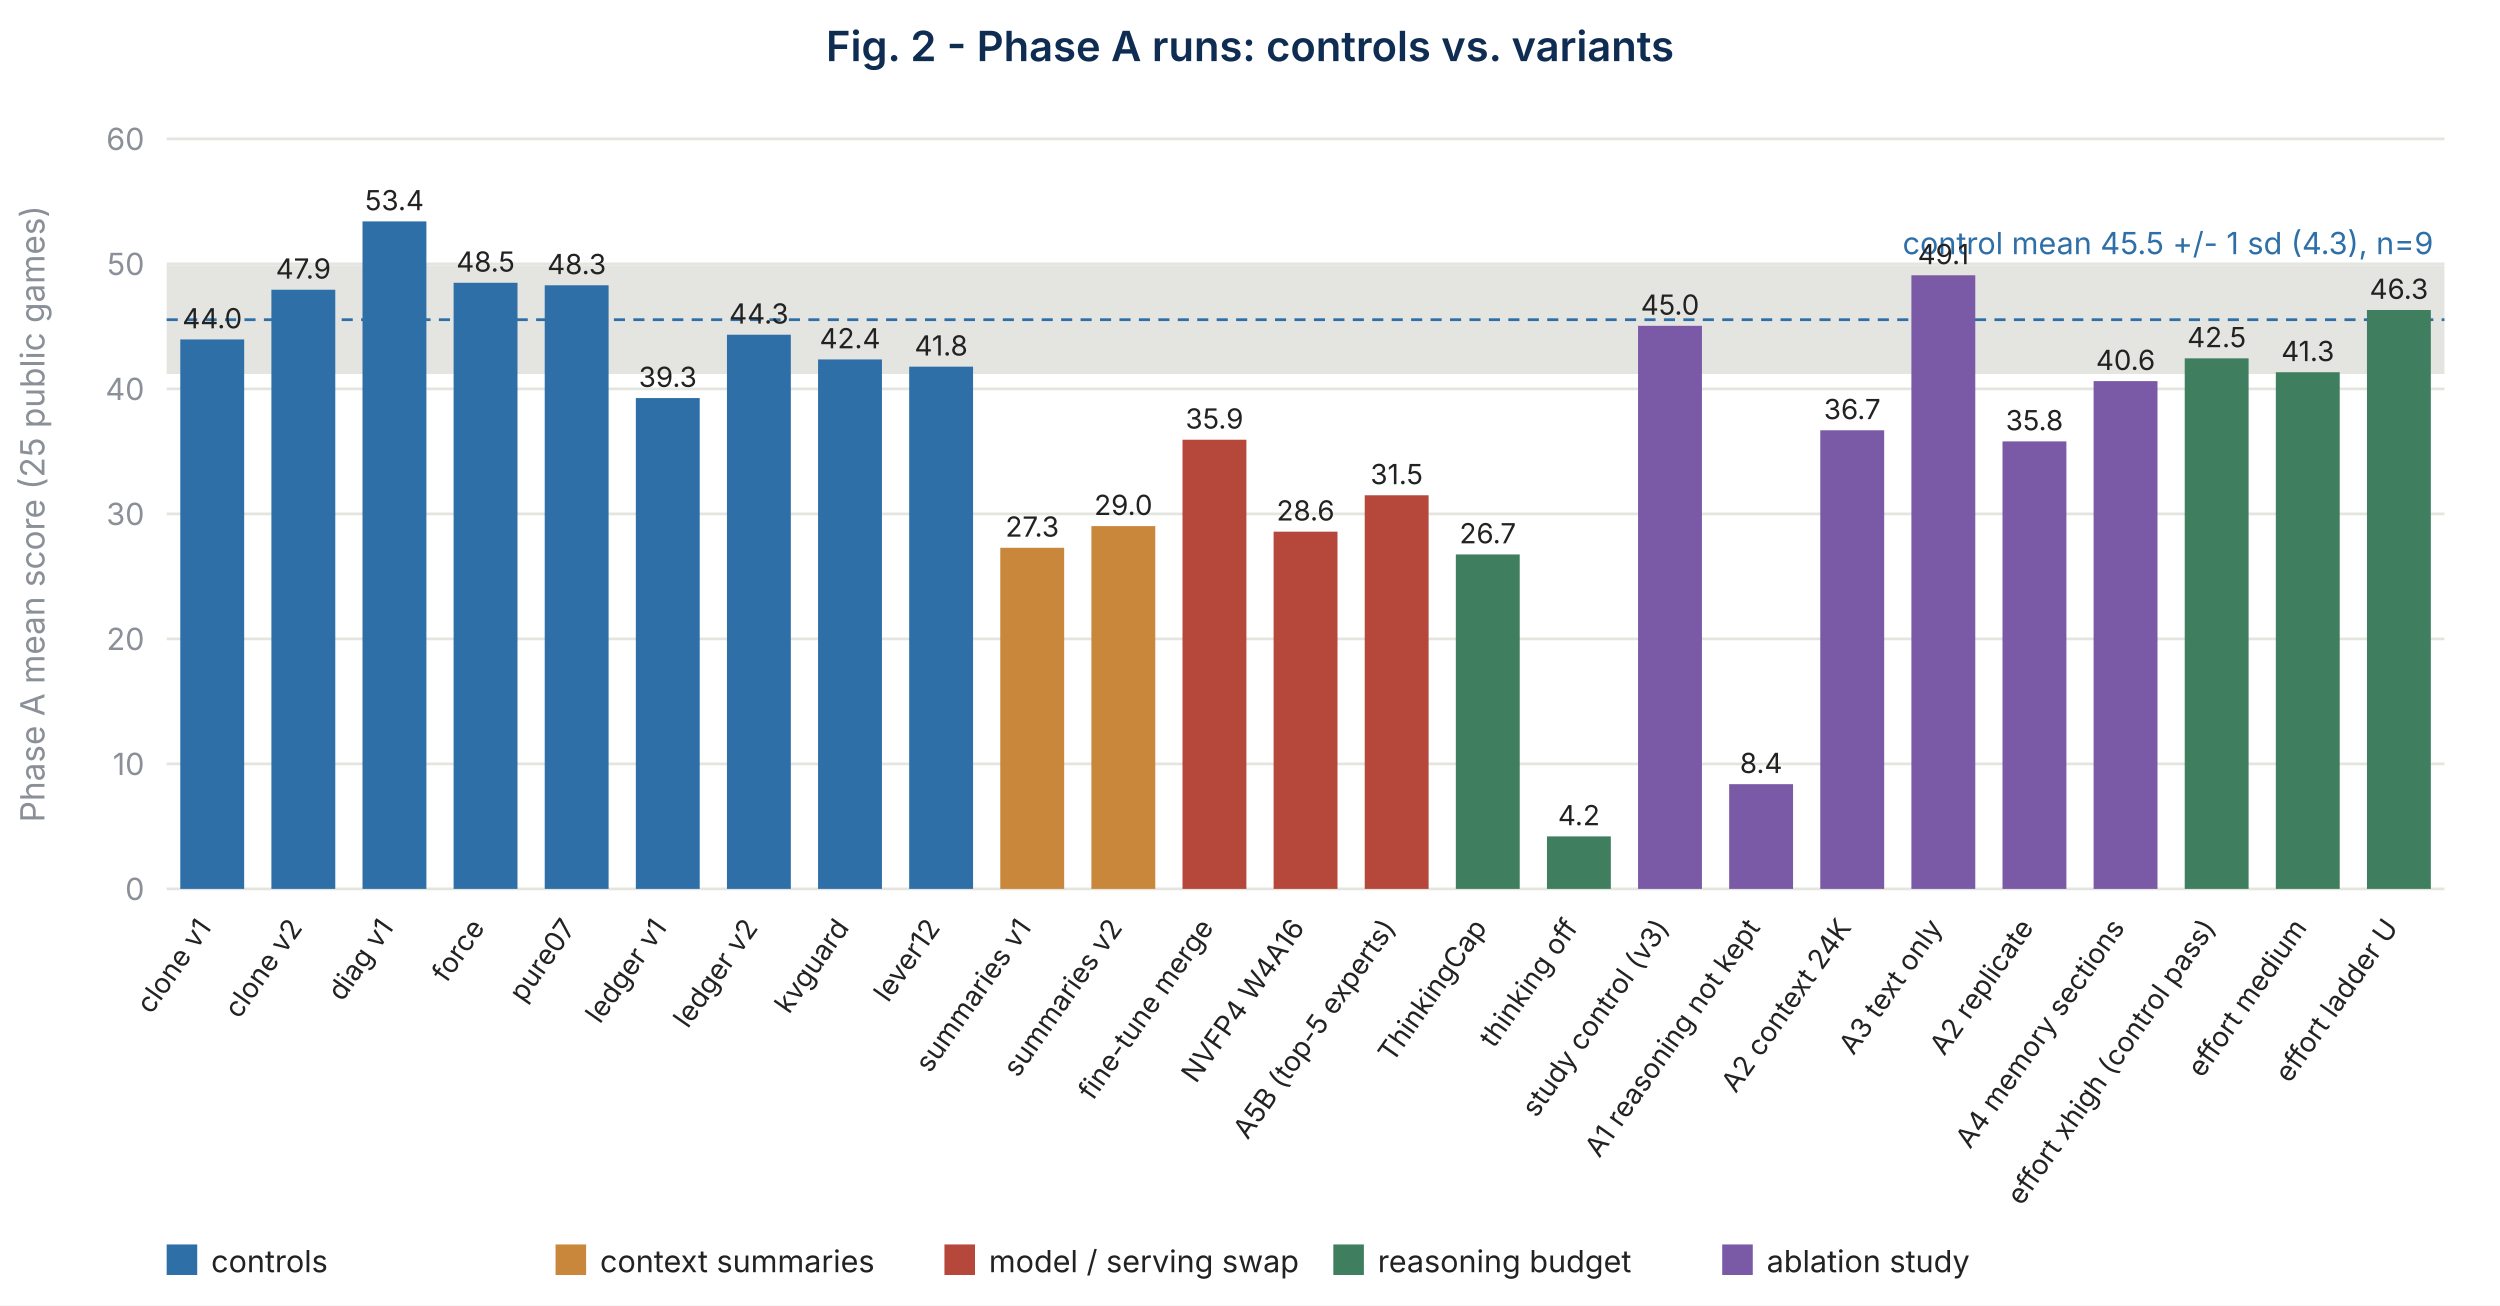
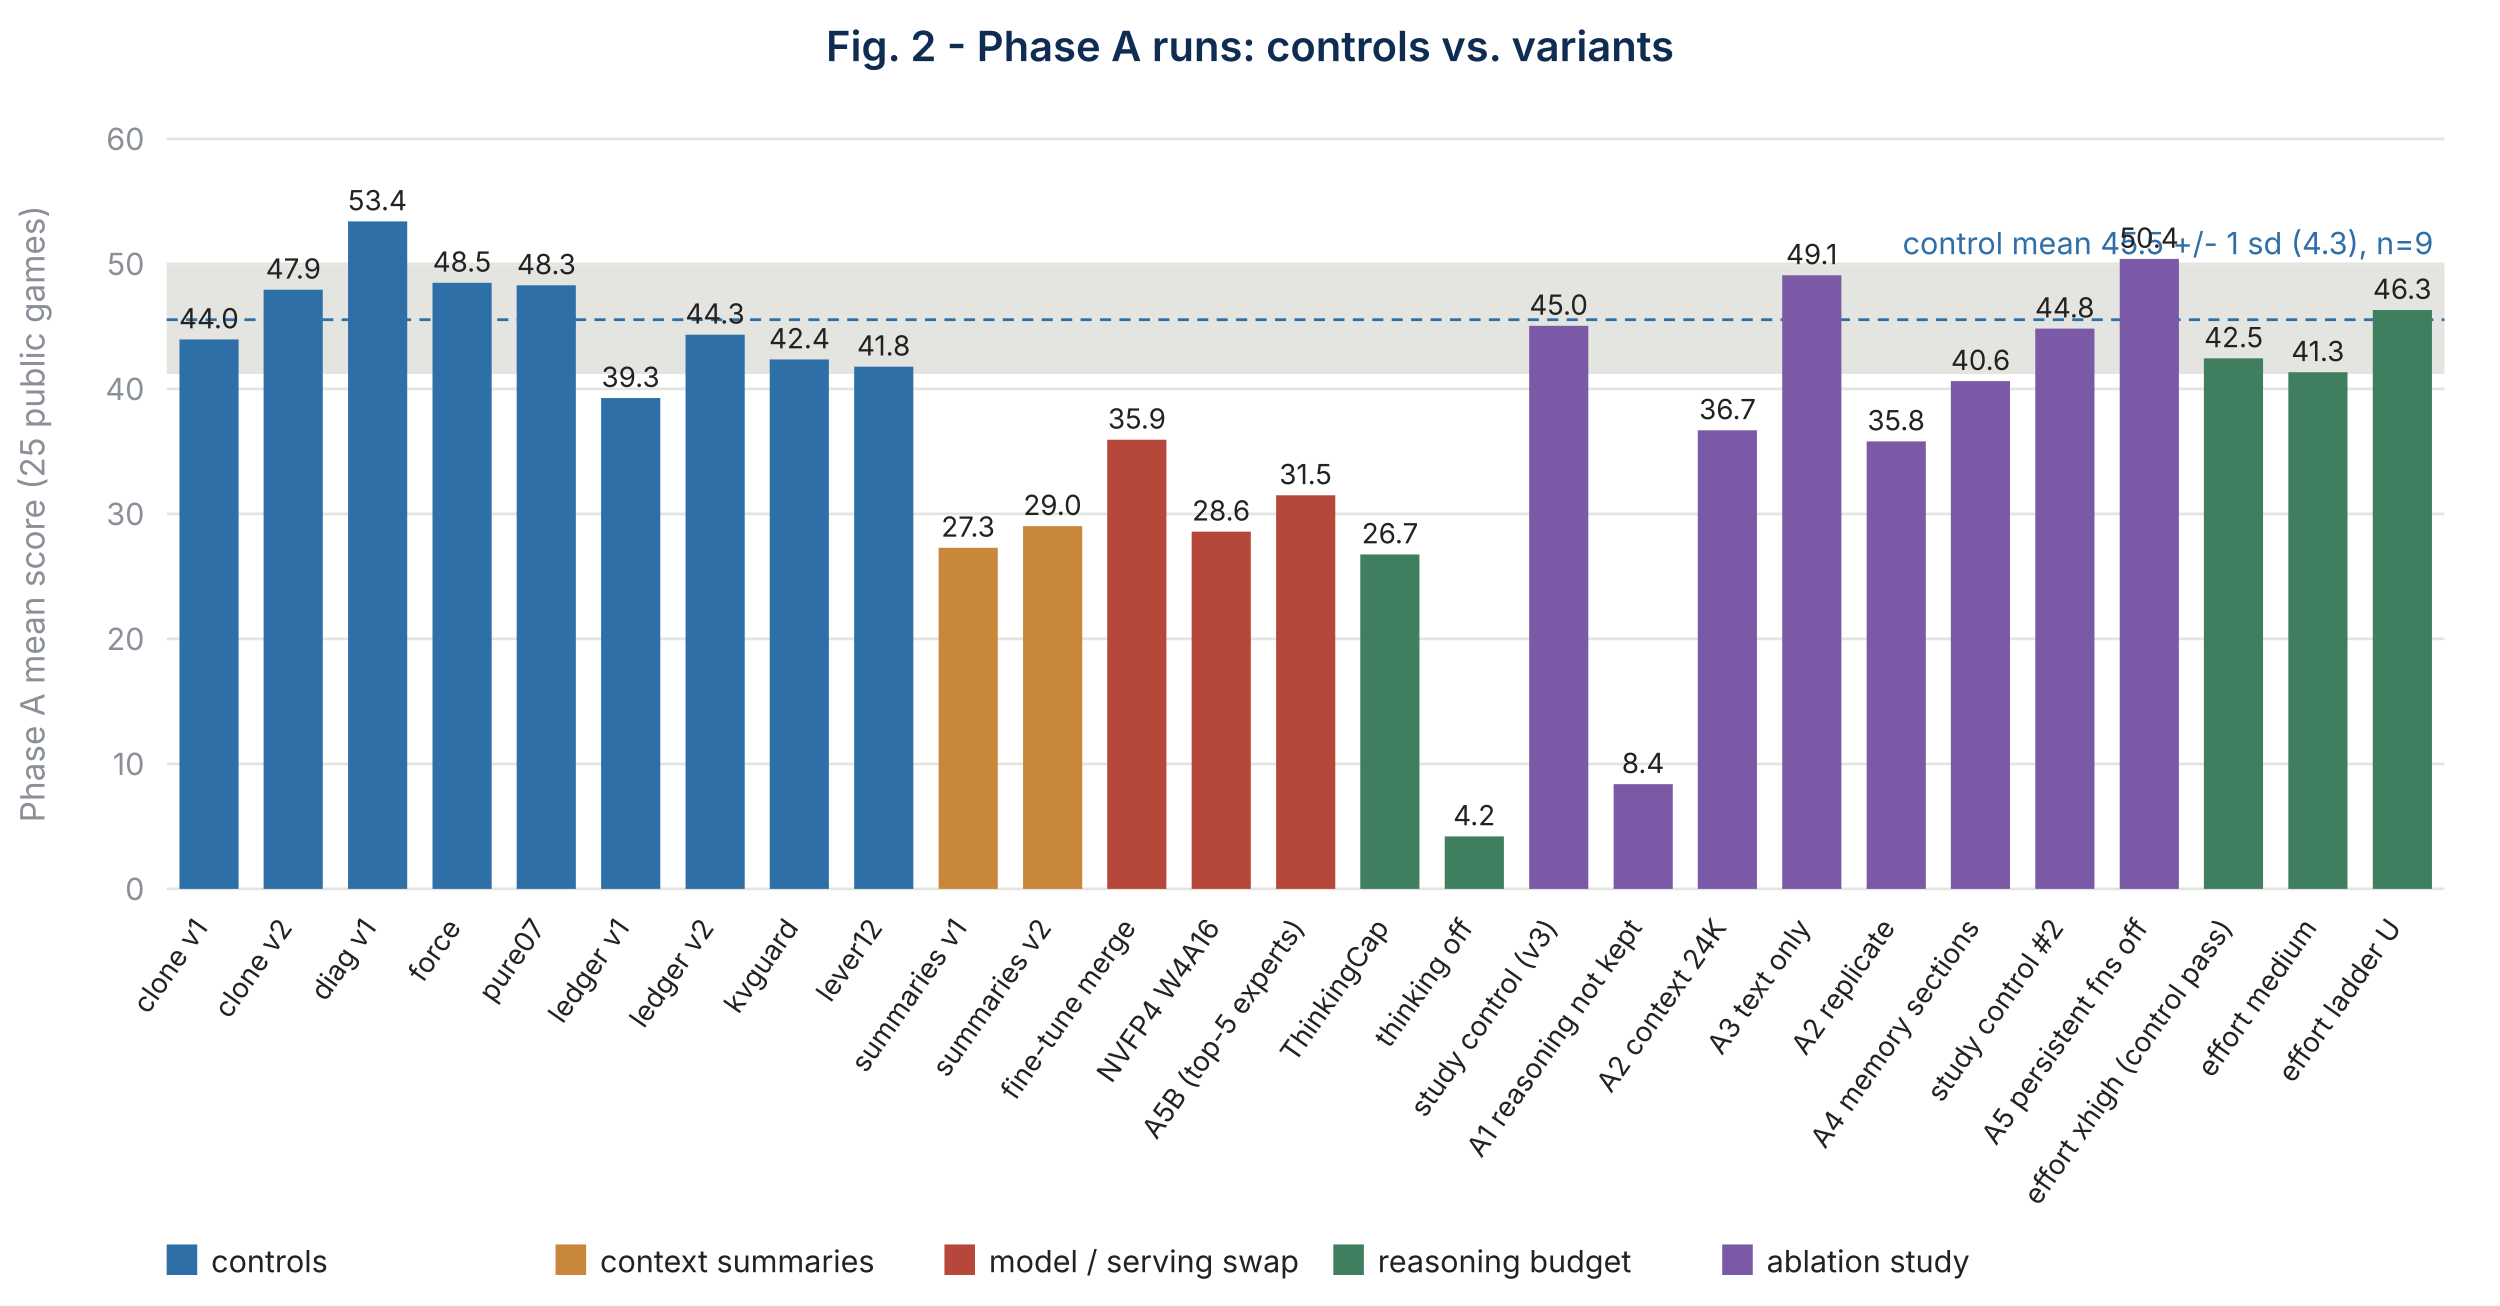
<svg xmlns="http://www.w3.org/2000/svg" viewBox="0 0 900 470" width="900" height="470" font-family="Inter,Helvetica,Arial,sans-serif">
  <rect width="100%" height="100%" fill="white" />
  <text x="450.0" y="22" text-anchor="middle" font-size="15" fill="#0f2d52" font-weight="600">Fig. 2 - Phase A runs: controls vs. variants</text>
  <line x1="60" x2="880" y1="320.0" y2="320.0" stroke="#e5e5e0" />
  <text x="52.0" y="324.0" font-size="11" text-anchor="end" fill="#8a8f98" font-weight="400">0</text>
  <line x1="60" x2="880" y1="275.0" y2="275.0" stroke="#e5e5e0" />
  <text x="52.0" y="279.0" font-size="11" text-anchor="end" fill="#8a8f98" font-weight="400">10</text>
  <line x1="60" x2="880" y1="230" y2="230" stroke="#e5e5e0" />
  <text x="52.0" y="234.0" font-size="11" text-anchor="end" fill="#8a8f98" font-weight="400">20</text>
  <line x1="60" x2="880" y1="185.0" y2="185.0" stroke="#e5e5e0" />
  <text x="52.0" y="189.0" font-size="11" text-anchor="end" fill="#8a8f98" font-weight="400">30</text>
  <line x1="60" x2="880" y1="140.0" y2="140.0" stroke="#e5e5e0" />
  <text x="52.0" y="144.0" font-size="11" text-anchor="end" fill="#8a8f98" font-weight="400">40</text>
  <line x1="60" x2="880" y1="95.0" y2="95.0" stroke="#e5e5e0" />
  <text x="52.0" y="99.0" font-size="11" text-anchor="end" fill="#8a8f98" font-weight="400">50</text>
  <line x1="60" x2="880" y1="50.0" y2="50.0" stroke="#e5e5e0" />
  <text x="52.0" y="54.0" font-size="11" text-anchor="end" fill="#8a8f98" font-weight="400">60</text>
  <rect x="60" y="95.532" width="820" height="39.116" fill="#d9d9d3" fill-opacity="0.7" />
  <line x1="60" x2="880" y1="115.089" y2="115.089" stroke="#2f6fa8" stroke-dasharray="4 3" />
  <text x="876.0" y="91.5" font-size="11" text-anchor="end" fill="#2f6fa8" font-weight="400">control mean 45.5 +/- 1 sd (4.3), n=9</text>
-   <rect x="64.9" y="122.2" width="23.0" height="197.8" fill="#2f6fa8" />
-   <text x="76.4" y="118.2" font-size="10" text-anchor="middle" fill="#222" font-weight="400">44.0</text>
-   <text transform="translate(76.4,334.0) rotate(-55)" font-size="10" text-anchor="end" fill="#222" font-weight="400">clone v1</text>
-   <rect x="97.7" y="104.3" width="23.0" height="215.7" fill="#2f6fa8" />
-   <text x="109.2" y="100.3" font-size="10" text-anchor="middle" fill="#222" font-weight="400">47.9</text>
-   <text transform="translate(109.2,334.0) rotate(-55)" font-size="10" text-anchor="end" fill="#222" font-weight="400">clone v2</text>
-   <rect x="130.5" y="79.7" width="23.0" height="240.3" fill="#2f6fa8" />
-   <text x="142.0" y="75.7" font-size="10" text-anchor="middle" fill="#222" font-weight="400">53.4</text>
-   <text transform="translate(142.0,334.0) rotate(-55)" font-size="10" text-anchor="end" fill="#222" font-weight="400">diag v1</text>
-   <rect x="163.3" y="101.8" width="23.0" height="218.2" fill="#2f6fa8" />
-   <text x="174.8" y="97.8" font-size="10" text-anchor="middle" fill="#222" font-weight="400">48.5</text>
-   <text transform="translate(174.8,334.0) rotate(-55)" font-size="10" text-anchor="end" fill="#222" font-weight="400">force</text>
-   <rect x="196.1" y="102.7" width="23.0" height="217.3" fill="#2f6fa8" />
-   <text x="207.6" y="98.7" font-size="10" text-anchor="middle" fill="#222" font-weight="400">48.3</text>
-   <text transform="translate(207.6,334.0) rotate(-55)" font-size="10" text-anchor="end" fill="#222" font-weight="400">pure07</text>
-   <rect x="228.9" y="143.3" width="23.0" height="176.7" fill="#2f6fa8" />
-   <text x="240.4" y="139.3" font-size="10" text-anchor="middle" fill="#222" font-weight="400">39.3</text>
-   <text transform="translate(240.4,334.0) rotate(-55)" font-size="10" text-anchor="end" fill="#222" font-weight="400">ledger v1</text>
-   <rect x="261.7" y="120.5" width="23.0" height="199.5" fill="#2f6fa8" />
-   <text x="273.2" y="116.5" font-size="10" text-anchor="middle" fill="#222" font-weight="400">44.3</text>
-   <text transform="translate(273.2,334.0) rotate(-55)" font-size="10" text-anchor="end" fill="#222" font-weight="400">ledger v2</text>
-   <rect x="294.5" y="129.4" width="23.0" height="190.6" fill="#2f6fa8" />
-   <text x="306.0" y="125.4" font-size="10" text-anchor="middle" fill="#222" font-weight="400">42.4</text>
-   <text transform="translate(306.0,334.0) rotate(-55)" font-size="10" text-anchor="end" fill="#222" font-weight="400">kvguard</text>
-   <rect x="327.3" y="132.0" width="23.0" height="188.0" fill="#2f6fa8" />
-   <text x="338.8" y="128.0" font-size="10" text-anchor="middle" fill="#222" font-weight="400">41.8</text>
-   <text transform="translate(338.8,334.0) rotate(-55)" font-size="10" text-anchor="end" fill="#222" font-weight="400">lever12</text>
-   <rect x="360.1" y="197.2" width="23.0" height="122.8" fill="#c8873a" />
-   <text x="371.6" y="193.2" font-size="10" text-anchor="middle" fill="#222" font-weight="400">27.3</text>
-   <text transform="translate(371.6,334.0) rotate(-55)" font-size="10" text-anchor="end" fill="#222" font-weight="400">summaries v1</text>
-   <rect x="392.9" y="189.4" width="23.0" height="130.6" fill="#c8873a" />
-   <text x="404.4" y="185.4" font-size="10" text-anchor="middle" fill="#222" font-weight="400">29.0</text>
-   <text transform="translate(404.4,334.0) rotate(-55)" font-size="10" text-anchor="end" fill="#222" font-weight="400">summaries v2</text>
-   <rect x="425.7" y="158.3" width="23.0" height="161.7" fill="#b5483a" />
-   <text x="437.2" y="154.3" font-size="10" text-anchor="middle" fill="#222" font-weight="400">35.9</text>
-   <text transform="translate(437.2,334.0) rotate(-55)" font-size="10" text-anchor="end" fill="#222" font-weight="400">fine-tune merge</text>
-   <rect x="458.5" y="191.4" width="23.0" height="128.6" fill="#b5483a" />
-   <text x="470.0" y="187.4" font-size="10" text-anchor="middle" fill="#222" font-weight="400">28.6</text>
-   <text transform="translate(470.0,334.0) rotate(-55)" font-size="10" text-anchor="end" fill="#222" font-weight="400">NVFP4 W4A16</text>
-   <rect x="491.3" y="178.3" width="23.0" height="141.7" fill="#b5483a" />
-   <text x="502.8" y="174.3" font-size="10" text-anchor="middle" fill="#222" font-weight="400">31.5</text>
-   <text transform="translate(502.8,334.0) rotate(-55)" font-size="10" text-anchor="end" fill="#222" font-weight="400">A5B (top-5 experts)</text>
-   <rect x="524.1" y="199.6" width="23.0" height="120.4" fill="#3f7f5f" />
-   <text x="535.6" y="195.6" font-size="10" text-anchor="middle" fill="#222" font-weight="400">26.7</text>
-   <text transform="translate(535.6,334.0) rotate(-55)" font-size="10" text-anchor="end" fill="#222" font-weight="400">ThinkingCap</text>
-   <rect x="556.9" y="301.1" width="23.0" height="18.9" fill="#3f7f5f" />
-   <text x="568.4" y="297.1" font-size="10" text-anchor="middle" fill="#222" font-weight="400">4.2</text>
-   <text transform="translate(568.4,334.0) rotate(-55)" font-size="10" text-anchor="end" fill="#222" font-weight="400">thinking off</text>
-   <rect x="589.7" y="117.3" width="23.0" height="202.7" fill="#7a5aa6" />
-   <text x="601.2" y="113.3" font-size="10" text-anchor="middle" fill="#222" font-weight="400">45.0</text>
-   <text transform="translate(601.2,334.0) rotate(-55)" font-size="10" text-anchor="end" fill="#222" font-weight="400">study control (v3)</text>
-   <rect x="622.5" y="282.3" width="23.0" height="37.7" fill="#7a5aa6" />
-   <text x="634.0" y="278.3" font-size="10" text-anchor="middle" fill="#222" font-weight="400">8.4</text>
-   <text transform="translate(634.0,334.0) rotate(-55)" font-size="10" text-anchor="end" fill="#222" font-weight="400">A1 reasoning not kept</text>
-   <rect x="655.3" y="154.9" width="23.0" height="165.1" fill="#7a5aa6" />
-   <text x="666.8" y="150.9" font-size="10" text-anchor="middle" fill="#222" font-weight="400">36.7</text>
-   <text transform="translate(666.8,334.0) rotate(-55)" font-size="10" text-anchor="end" fill="#222" font-weight="400">A2 context 24K</text>
-   <rect x="688.1" y="99.1" width="23.0" height="220.9" fill="#7a5aa6" />
-   <text x="699.6" y="95.1" font-size="10" text-anchor="middle" fill="#222" font-weight="400">49.1</text>
-   <text transform="translate(699.6,334.0) rotate(-55)" font-size="10" text-anchor="end" fill="#222" font-weight="400">A3 text only</text>
-   <rect x="720.9" y="158.9" width="23.0" height="161.1" fill="#7a5aa6" />
-   <text x="732.4" y="154.9" font-size="10" text-anchor="middle" fill="#222" font-weight="400">35.8</text>
-   <text transform="translate(732.4,334.0) rotate(-55)" font-size="10" text-anchor="end" fill="#222" font-weight="400">A2 replicate</text>
-   <rect x="753.7" y="137.2" width="23.0" height="182.8" fill="#7a5aa6" />
-   <text x="765.2" y="133.2" font-size="10" text-anchor="middle" fill="#222" font-weight="400">40.6</text>
-   <text transform="translate(765.2,334.0) rotate(-55)" font-size="10" text-anchor="end" fill="#222" font-weight="400">A4 memory sections</text>
-   <rect x="786.5" y="129.0" width="23.0" height="191.0" fill="#3f7f5f" />
-   <text x="798.0" y="125.0" font-size="10" text-anchor="middle" fill="#222" font-weight="400">42.5</text>
-   <text transform="translate(798.0,334.0) rotate(-55)" font-size="10" text-anchor="end" fill="#222" font-weight="400">effort xhigh (control pass)</text>
-   <rect x="819.3" y="134.0" width="23.0" height="186.0" fill="#3f7f5f" />
-   <text x="830.8" y="130.0" font-size="10" text-anchor="middle" fill="#222" font-weight="400">41.3</text>
-   <text transform="translate(830.8,334.0) rotate(-55)" font-size="10" text-anchor="end" fill="#222" font-weight="400">effort medium</text>
-   <rect x="852.1" y="111.6" width="23.0" height="208.4" fill="#3f7f5f" />
-   <text x="863.6" y="107.6" font-size="10" text-anchor="middle" fill="#222" font-weight="400">46.3</text>
-   <text transform="translate(863.6,334.0) rotate(-55)" font-size="10" text-anchor="end" fill="#222" font-weight="400">effort ladder U</text>
+   <rect x="64.6" y="122.2" width="21.3" height="197.8" fill="#2f6fa8" />
+   <text x="75.2" y="118.2" font-size="10" text-anchor="middle" fill="#222" font-weight="400">44.0</text>
+   <text transform="translate(75.2,334.0) rotate(-55)" font-size="10" text-anchor="end" fill="#222" font-weight="400">clone v1</text>
+   <rect x="94.9" y="104.3" width="21.3" height="215.7" fill="#2f6fa8" />
+   <text x="105.6" y="100.3" font-size="10" text-anchor="middle" fill="#222" font-weight="400">47.9</text>
+   <text transform="translate(105.6,334.0) rotate(-55)" font-size="10" text-anchor="end" fill="#222" font-weight="400">clone v2</text>
+   <rect x="125.3" y="79.7" width="21.3" height="240.3" fill="#2f6fa8" />
+   <text x="135.9" y="75.7" font-size="10" text-anchor="middle" fill="#222" font-weight="400">53.4</text>
+   <text transform="translate(135.9,334.0) rotate(-55)" font-size="10" text-anchor="end" fill="#222" font-weight="400">diag v1</text>
+   <rect x="155.7" y="101.8" width="21.3" height="218.2" fill="#2f6fa8" />
+   <text x="166.3" y="97.8" font-size="10" text-anchor="middle" fill="#222" font-weight="400">48.5</text>
+   <text transform="translate(166.3,334.0) rotate(-55)" font-size="10" text-anchor="end" fill="#222" font-weight="400">force</text>
+   <rect x="186.0" y="102.7" width="21.3" height="217.3" fill="#2f6fa8" />
+   <text x="196.7" y="98.7" font-size="10" text-anchor="middle" fill="#222" font-weight="400">48.3</text>
+   <text transform="translate(196.7,334.0) rotate(-55)" font-size="10" text-anchor="end" fill="#222" font-weight="400">pure07</text>
+   <rect x="216.4" y="143.3" width="21.3" height="176.7" fill="#2f6fa8" />
+   <text x="227.0" y="139.3" font-size="10" text-anchor="middle" fill="#222" font-weight="400">39.3</text>
+   <text transform="translate(227.0,334.0) rotate(-55)" font-size="10" text-anchor="end" fill="#222" font-weight="400">ledger v1</text>
+   <rect x="246.8" y="120.5" width="21.3" height="199.5" fill="#2f6fa8" />
+   <text x="257.4" y="116.5" font-size="10" text-anchor="middle" fill="#222" font-weight="400">44.3</text>
+   <text transform="translate(257.4,334.0) rotate(-55)" font-size="10" text-anchor="end" fill="#222" font-weight="400">ledger v2</text>
+   <rect x="277.1" y="129.4" width="21.3" height="190.6" fill="#2f6fa8" />
+   <text x="287.8" y="125.4" font-size="10" text-anchor="middle" fill="#222" font-weight="400">42.4</text>
+   <text transform="translate(287.8,334.0) rotate(-55)" font-size="10" text-anchor="end" fill="#222" font-weight="400">kvguard</text>
+   <rect x="307.5" y="132.0" width="21.3" height="188.0" fill="#2f6fa8" />
+   <text x="318.1" y="128.0" font-size="10" text-anchor="middle" fill="#222" font-weight="400">41.8</text>
+   <text transform="translate(318.1,334.0) rotate(-55)" font-size="10" text-anchor="end" fill="#222" font-weight="400">lever12</text>
+   <rect x="337.9" y="197.2" width="21.3" height="122.8" fill="#c8873a" />
+   <text x="348.5" y="193.2" font-size="10" text-anchor="middle" fill="#222" font-weight="400">27.3</text>
+   <text transform="translate(348.5,334.0) rotate(-55)" font-size="10" text-anchor="end" fill="#222" font-weight="400">summaries v1</text>
+   <rect x="368.3" y="189.4" width="21.3" height="130.6" fill="#c8873a" />
+   <text x="378.9" y="185.4" font-size="10" text-anchor="middle" fill="#222" font-weight="400">29.0</text>
+   <text transform="translate(378.9,334.0) rotate(-55)" font-size="10" text-anchor="end" fill="#222" font-weight="400">summaries v2</text>
+   <rect x="398.6" y="158.3" width="21.3" height="161.7" fill="#b5483a" />
+   <text x="409.3" y="154.3" font-size="10" text-anchor="middle" fill="#222" font-weight="400">35.9</text>
+   <text transform="translate(409.3,334.0) rotate(-55)" font-size="10" text-anchor="end" fill="#222" font-weight="400">fine-tune merge</text>
+   <rect x="429.0" y="191.4" width="21.3" height="128.6" fill="#b5483a" />
+   <text x="439.6" y="187.4" font-size="10" text-anchor="middle" fill="#222" font-weight="400">28.6</text>
+   <text transform="translate(439.6,334.0) rotate(-55)" font-size="10" text-anchor="end" fill="#222" font-weight="400">NVFP4 W4A16</text>
+   <rect x="459.4" y="178.3" width="21.3" height="141.7" fill="#b5483a" />
+   <text x="470.0" y="174.3" font-size="10" text-anchor="middle" fill="#222" font-weight="400">31.5</text>
+   <text transform="translate(470.0,334.0) rotate(-55)" font-size="10" text-anchor="end" fill="#222" font-weight="400">A5B (top-5 experts)</text>
+   <rect x="489.7" y="199.6" width="21.3" height="120.4" fill="#3f7f5f" />
+   <text x="500.4" y="195.6" font-size="10" text-anchor="middle" fill="#222" font-weight="400">26.7</text>
+   <text transform="translate(500.4,334.0) rotate(-55)" font-size="10" text-anchor="end" fill="#222" font-weight="400">ThinkingCap</text>
+   <rect x="520.1" y="301.1" width="21.3" height="18.9" fill="#3f7f5f" />
+   <text x="530.7" y="297.1" font-size="10" text-anchor="middle" fill="#222" font-weight="400">4.2</text>
+   <text transform="translate(530.7,334.0) rotate(-55)" font-size="10" text-anchor="end" fill="#222" font-weight="400">thinking off</text>
+   <rect x="550.5" y="117.3" width="21.3" height="202.7" fill="#7a5aa6" />
+   <text x="561.1" y="113.3" font-size="10" text-anchor="middle" fill="#222" font-weight="400">45.0</text>
+   <text transform="translate(561.1,334.0) rotate(-55)" font-size="10" text-anchor="end" fill="#222" font-weight="400">study control (v3)</text>
+   <rect x="580.9" y="282.3" width="21.3" height="37.7" fill="#7a5aa6" />
+   <text x="591.5" y="278.3" font-size="10" text-anchor="middle" fill="#222" font-weight="400">8.4</text>
+   <text transform="translate(591.5,334.0) rotate(-55)" font-size="10" text-anchor="end" fill="#222" font-weight="400">A1 reasoning not kept</text>
+   <rect x="611.2" y="154.9" width="21.3" height="165.1" fill="#7a5aa6" />
+   <text x="621.9" y="150.9" font-size="10" text-anchor="middle" fill="#222" font-weight="400">36.7</text>
+   <text transform="translate(621.9,334.0) rotate(-55)" font-size="10" text-anchor="end" fill="#222" font-weight="400">A2 context 24K</text>
+   <rect x="641.6" y="99.1" width="21.3" height="220.9" fill="#7a5aa6" />
+   <text x="652.2" y="95.1" font-size="10" text-anchor="middle" fill="#222" font-weight="400">49.1</text>
+   <text transform="translate(652.2,334.0) rotate(-55)" font-size="10" text-anchor="end" fill="#222" font-weight="400">A3 text only</text>
+   <rect x="672.0" y="158.9" width="21.3" height="161.1" fill="#7a5aa6" />
+   <text x="682.6" y="154.9" font-size="10" text-anchor="middle" fill="#222" font-weight="400">35.8</text>
+   <text transform="translate(682.6,334.0) rotate(-55)" font-size="10" text-anchor="end" fill="#222" font-weight="400">A2 replicate</text>
+   <rect x="702.3" y="137.2" width="21.3" height="182.8" fill="#7a5aa6" />
+   <text x="713.0" y="133.2" font-size="10" text-anchor="middle" fill="#222" font-weight="400">40.6</text>
+   <text transform="translate(713.0,334.0) rotate(-55)" font-size="10" text-anchor="end" fill="#222" font-weight="400">A4 memory sections</text>
+   <rect x="732.7" y="118.3" width="21.3" height="201.7" fill="#7a5aa6" />
+   <text x="743.3" y="114.3" font-size="10" text-anchor="middle" fill="#222" font-weight="400">44.8</text>
+   <text transform="translate(743.3,334.0) rotate(-55)" font-size="10" text-anchor="end" fill="#222" font-weight="400">study control #2</text>
+   <rect x="763.1" y="93.2" width="21.3" height="226.8" fill="#7a5aa6" />
+   <text x="773.7" y="89.2" font-size="10" text-anchor="middle" fill="#222" font-weight="400">50.4</text>
+   <text transform="translate(773.7,334.0) rotate(-55)" font-size="10" text-anchor="end" fill="#222" font-weight="400">A5 persistent fns off</text>
+   <rect x="793.4" y="129.0" width="21.3" height="191.0" fill="#3f7f5f" />
+   <text x="804.1" y="125.0" font-size="10" text-anchor="middle" fill="#222" font-weight="400">42.5</text>
+   <text transform="translate(804.1,334.0) rotate(-55)" font-size="10" text-anchor="end" fill="#222" font-weight="400">effort xhigh (control pass)</text>
+   <rect x="823.8" y="134.0" width="21.3" height="186.0" fill="#3f7f5f" />
+   <text x="834.4" y="130.0" font-size="10" text-anchor="middle" fill="#222" font-weight="400">41.3</text>
+   <text transform="translate(834.4,334.0) rotate(-55)" font-size="10" text-anchor="end" fill="#222" font-weight="400">effort medium</text>
+   <rect x="854.2" y="111.6" width="21.3" height="208.4" fill="#3f7f5f" />
+   <text x="864.8" y="107.6" font-size="10" text-anchor="middle" fill="#222" font-weight="400">46.3</text>
+   <text transform="translate(864.8,334.0) rotate(-55)" font-size="10" text-anchor="end" fill="#222" font-weight="400">effort ladder U</text>
  <rect x="60" y="448" width="11" height="11" fill="#2f6fa8" />
  <text x="76.0" y="458.0" font-size="11" text-anchor="start" fill="#222" font-weight="400">controls</text>
  <rect x="200" y="448" width="11" height="11" fill="#c8873a" />
  <text x="216.0" y="458.0" font-size="11" text-anchor="start" fill="#222" font-weight="400">context summaries</text>
  <rect x="340" y="448" width="11" height="11" fill="#b5483a" />
  <text x="356.0" y="458.0" font-size="11" text-anchor="start" fill="#222" font-weight="400">model / serving swap</text>
  <rect x="480" y="448" width="11" height="11" fill="#3f7f5f" />
  <text x="496.0" y="458.0" font-size="11" text-anchor="start" fill="#222" font-weight="400">reasoning budget</text>
  <rect x="620" y="448" width="11" height="11" fill="#7a5aa6" />
  <text x="636.0" y="458.0" font-size="11" text-anchor="start" fill="#222" font-weight="400">ablation study</text>
  <text transform="translate(16.0,185.0) rotate(-90)" font-size="12" text-anchor="middle" fill="#8a8f98" font-weight="400">Phase A mean score (25 public games)</text>
</svg>
